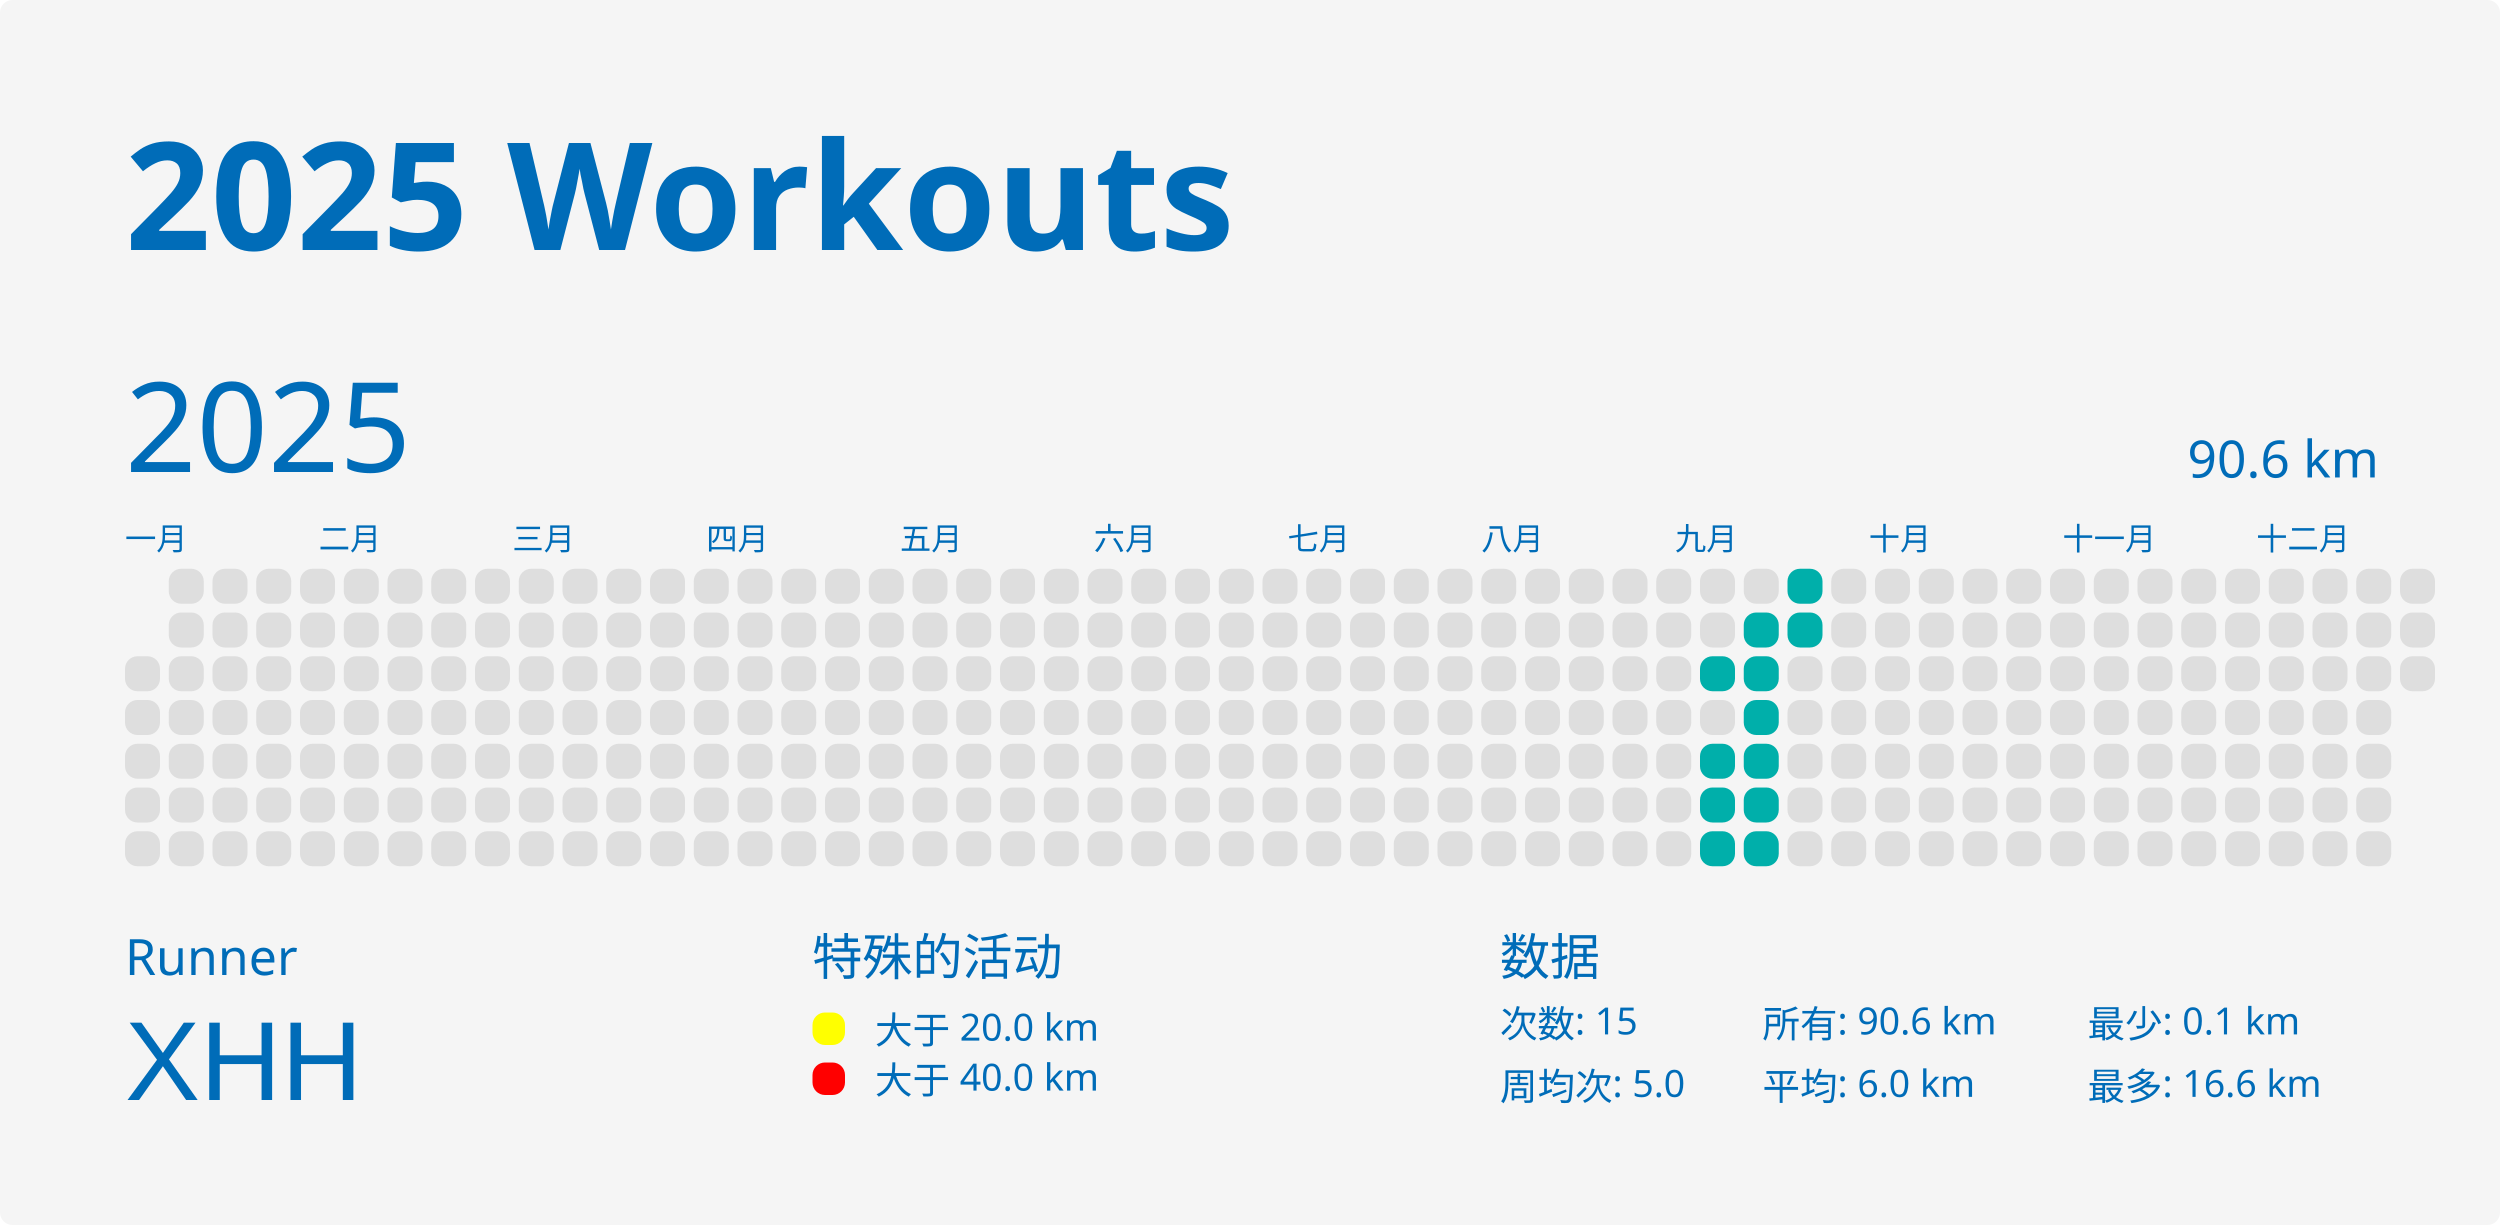
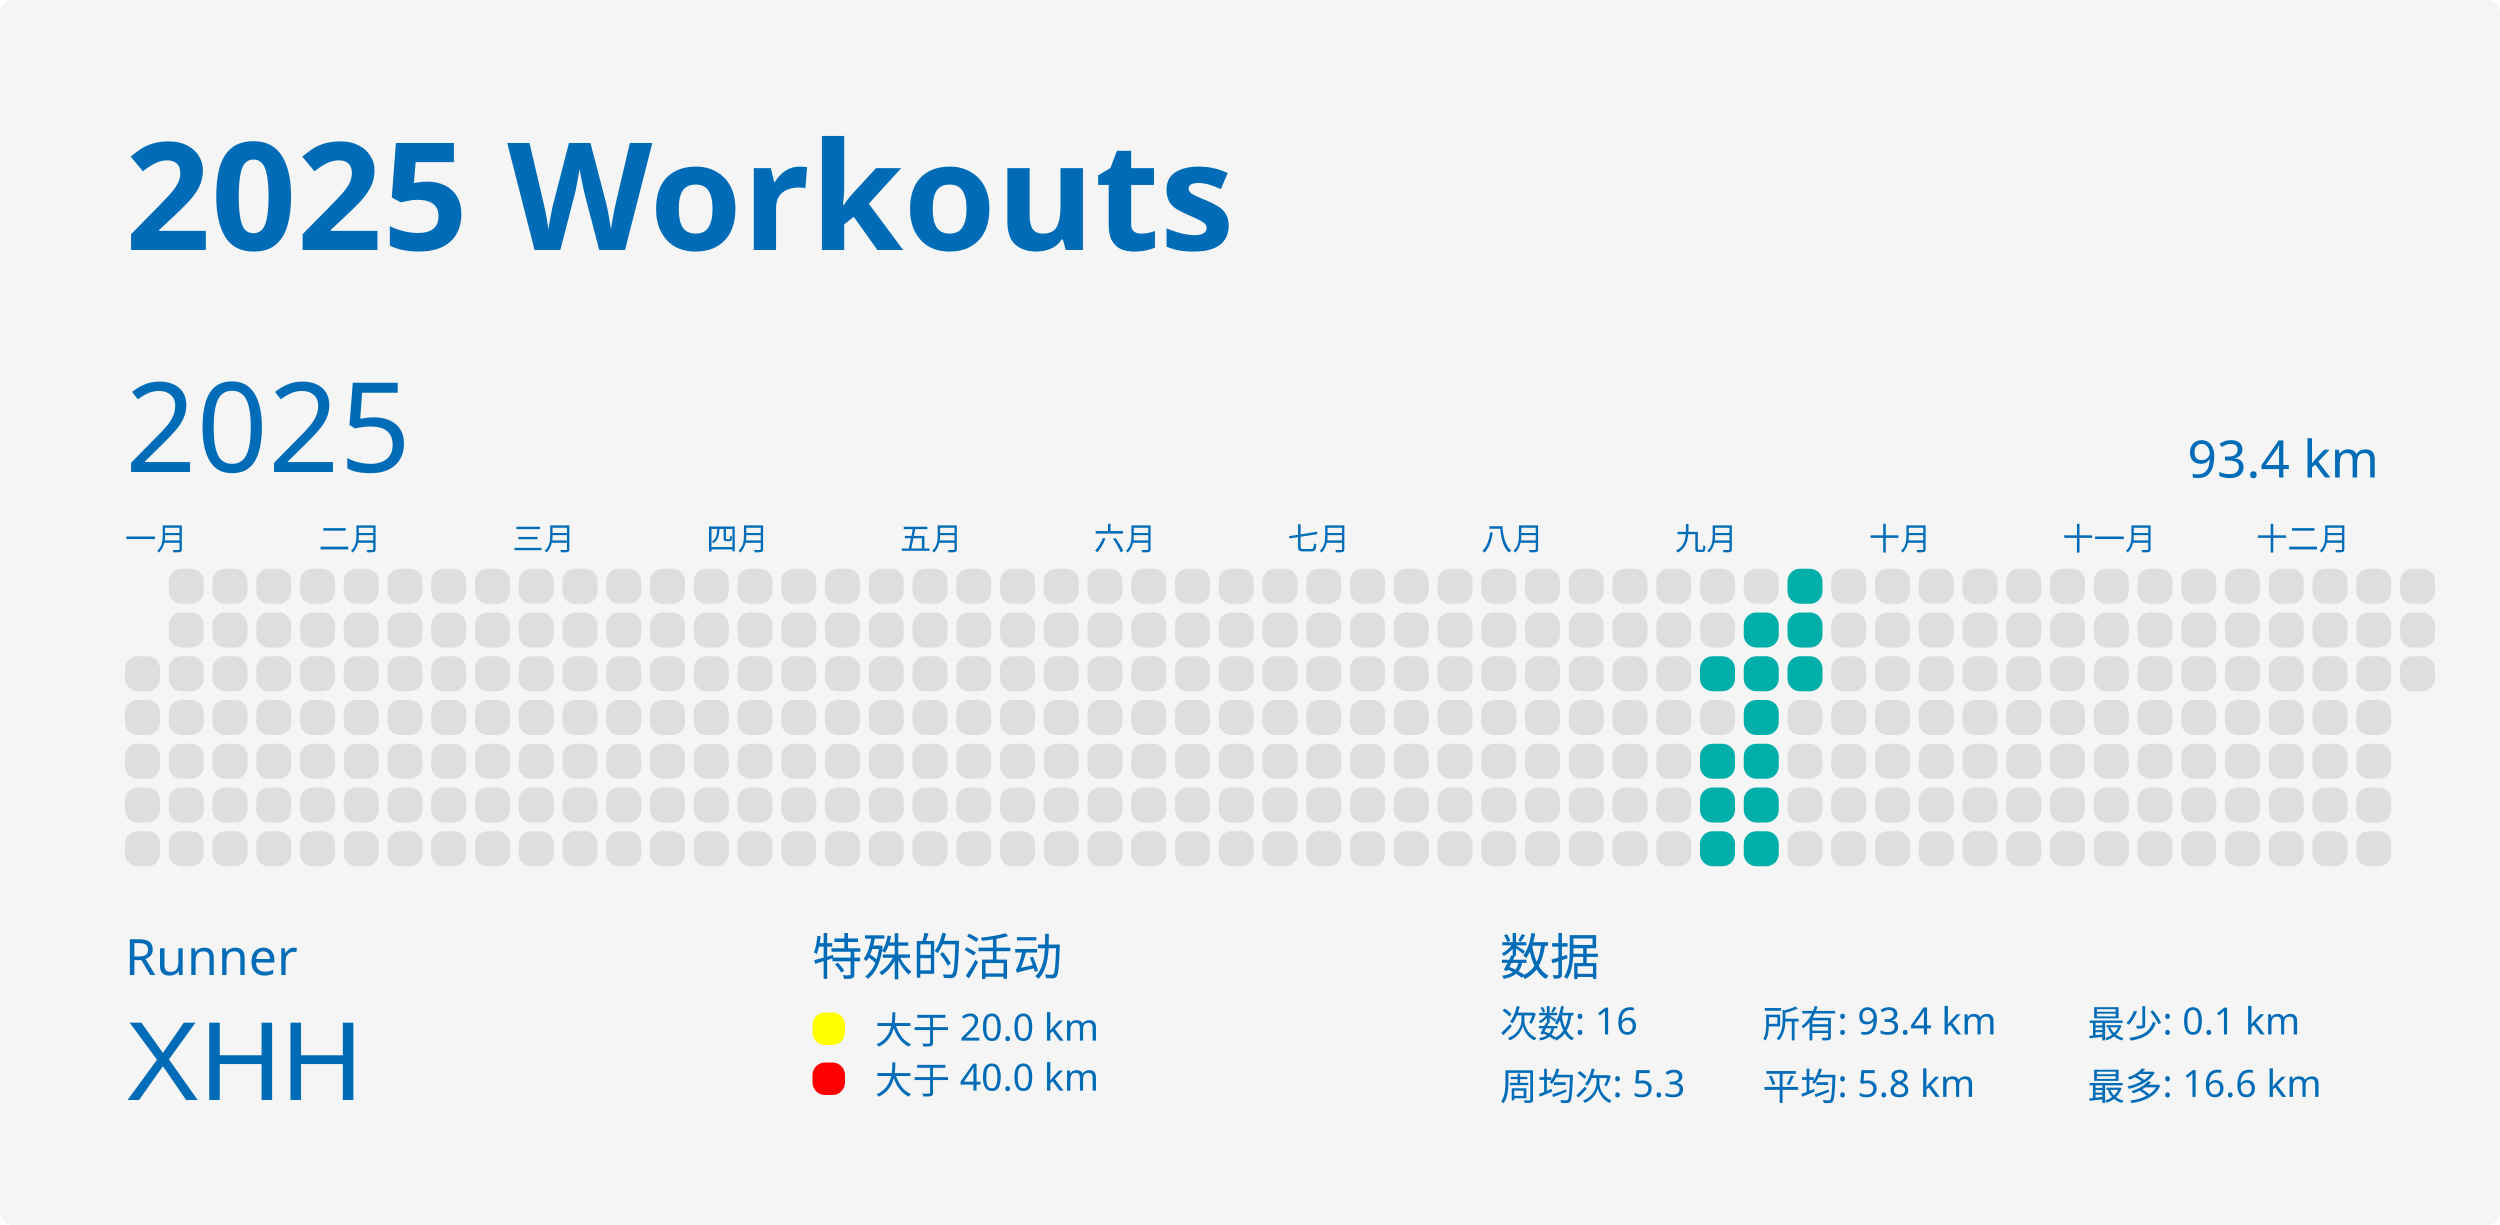
<svg xmlns="http://www.w3.org/2000/svg" baseProfile="full" height="98mm" version="1.1" viewBox="0,0,200,98" width="200mm">
  <defs />
  <rect fill="#f5f5f5" height="98" rx="1" ry="1" width="200" x="0" y="0" />
  <text fill="#006cb8" style="font-size:12px; font-family:MGI-Regular; font-weight:bold;" x="10" y="20">2025 Workouts</text>
  <text fill="#006cb8" style="font-size:4px; font-family:MGI-Regular" x="10" y="78">Runner</text>
  <text fill="#006cb8" style="font-size:9px; font-family:Arial" x="10" y="88">XHH</text>
  <text fill="#006cb8" style="font-size:4px; font-family:MGI-Regular" x="65" y="78">特殊的活动</text>
  <rect fill="yellow" height="2.6" rx="1" ry="1" width="2.6" x="65" y="81" />
  <text fill="#006cb8" style="font-size:3px; font-family:MGI-Regular" x="70" y="83.5">大于 20.0 km</text>
  <rect fill="red" height="2.6" rx="1" ry="1" width="2.6" x="65" y="85" />
  <text fill="#006cb8" style="font-size:3px; font-family:MGI-Regular" x="70" y="87.5">大于 40.0 km</text>
  <text fill="#006cb8" style="font-size:4px; font-family:MGI-Regular" x="120" y="78">数据</text>
-   <text fill="#006cb8" style="font-size:3px; font-family:MGI-Regular" x="120" y="83">次数: 15</text>
-   <text fill="#006cb8" style="font-size:3px; font-family:MGI-Regular" x="120" y="88">周均次: 5.0</text>
-   <text fill="#006cb8" style="font-size:3px; font-family:MGI-Regular" x="141" y="83">所有: 90.6 km</text>
-   <text fill="#006cb8" style="font-size:3px; font-family:MGI-Regular" x="141" y="88">平均: 6.0 km</text>
+   <text fill="#006cb8" style="font-size:3px; font-family:MGI-Regular" x="120" y="83">次数: 16</text>
+   <text fill="#006cb8" style="font-size:3px; font-family:MGI-Regular" x="120" y="88">周均次: 5.3</text>
+   <text fill="#006cb8" style="font-size:3px; font-family:MGI-Regular" x="141" y="83">所有: 93.4 km</text>
+   <text fill="#006cb8" style="font-size:3px; font-family:MGI-Regular" x="141" y="88">平均: 5.8 km</text>
  <text fill="#006cb8" style="font-size:3px; font-family:MGI-Regular" x="167" y="83">最少: 0.1 km</text>
  <text fill="#006cb8" style="font-size:3px; font-family:MGI-Regular" x="167" y="88">最多: 16.6 km</text>
  <text dominant-baseline="hanging" fill="#006cb8" style="font-size:10.0px; font-family:MGI-Regular;" x="10" y="30">2025</text>
-   <text dominant-baseline="hanging" fill="#006cb8" style="font-size:4.125px; font-family:MGI-Regular;" x="175" y="35">90.6 km</text>
+   <text dominant-baseline="hanging" fill="#006cb8" style="font-size:4.125px; font-family:MGI-Regular;" x="175" y="35">93.4 km</text>
  <text fill="#006cb8" style="font-size:2.5px; font-family:MGI-Regular" x="10.0" y="44">一月</text>
  <text fill="#006cb8" style="font-size:2.5px; font-family:MGI-Regular" x="25.5" y="44">二月</text>
  <text fill="#006cb8" style="font-size:2.5px; font-family:MGI-Regular" x="41.0" y="44">三月</text>
  <text fill="#006cb8" style="font-size:2.5px; font-family:MGI-Regular" x="56.5" y="44">四月</text>
  <text fill="#006cb8" style="font-size:2.5px; font-family:MGI-Regular" x="72.0" y="44">五月</text>
  <text fill="#006cb8" style="font-size:2.5px; font-family:MGI-Regular" x="87.5" y="44">六月</text>
  <text fill="#006cb8" style="font-size:2.5px; font-family:MGI-Regular" x="103.0" y="44">七月</text>
  <text fill="#006cb8" style="font-size:2.5px; font-family:MGI-Regular" x="118.5" y="44">八月</text>
  <text fill="#006cb8" style="font-size:2.5px; font-family:MGI-Regular" x="134.0" y="44">九月</text>
  <text fill="#006cb8" style="font-size:2.5px; font-family:MGI-Regular" x="149.5" y="44">十月</text>
  <text fill="#006cb8" style="font-size:2.5px; font-family:MGI-Regular" x="165.0" y="44">十一月</text>
  <text fill="#006cb8" style="font-size:2.5px; font-family:MGI-Regular" x="180.5" y="44">十二月</text>
  <rect fill="#dedede" height="2.8" rx="1" ry="1" width="2.8" x="10.0" y="52.5" />
  <rect fill="#dedede" height="2.8" rx="1" ry="1" width="2.8" x="10.0" y="56.0" />
  <rect fill="#dedede" height="2.8" rx="1" ry="1" width="2.8" x="10.0" y="59.5" />
  <rect fill="#dedede" height="2.8" rx="1" ry="1" width="2.8" x="10.0" y="63.0" />
  <rect fill="#dedede" height="2.8" rx="1" ry="1" width="2.8" x="10.0" y="66.5" />
  <rect fill="#dedede" height="2.8" rx="1" ry="1" width="2.8" x="13.5" y="45.5" />
  <rect fill="#dedede" height="2.8" rx="1" ry="1" width="2.8" x="13.5" y="49.0" />
  <rect fill="#dedede" height="2.8" rx="1" ry="1" width="2.8" x="13.5" y="52.5" />
  <rect fill="#dedede" height="2.8" rx="1" ry="1" width="2.8" x="13.5" y="56.0" />
  <rect fill="#dedede" height="2.8" rx="1" ry="1" width="2.8" x="13.5" y="59.5" />
  <rect fill="#dedede" height="2.8" rx="1" ry="1" width="2.8" x="13.5" y="63.0" />
  <rect fill="#dedede" height="2.8" rx="1" ry="1" width="2.8" x="13.5" y="66.5" />
  <rect fill="#dedede" height="2.8" rx="1" ry="1" width="2.8" x="17.0" y="45.5" />
  <rect fill="#dedede" height="2.8" rx="1" ry="1" width="2.8" x="17.0" y="49.0" />
  <rect fill="#dedede" height="2.8" rx="1" ry="1" width="2.8" x="17.0" y="52.5" />
  <rect fill="#dedede" height="2.8" rx="1" ry="1" width="2.8" x="17.0" y="56.0" />
  <rect fill="#dedede" height="2.8" rx="1" ry="1" width="2.8" x="17.0" y="59.5" />
  <rect fill="#dedede" height="2.8" rx="1" ry="1" width="2.8" x="17.0" y="63.0" />
  <rect fill="#dedede" height="2.8" rx="1" ry="1" width="2.8" x="17.0" y="66.5" />
  <rect fill="#dedede" height="2.8" rx="1" ry="1" width="2.8" x="20.5" y="45.5" />
  <rect fill="#dedede" height="2.8" rx="1" ry="1" width="2.8" x="20.5" y="49.0" />
  <rect fill="#dedede" height="2.8" rx="1" ry="1" width="2.8" x="20.5" y="52.5" />
  <rect fill="#dedede" height="2.8" rx="1" ry="1" width="2.8" x="20.5" y="56.0" />
  <rect fill="#dedede" height="2.8" rx="1" ry="1" width="2.8" x="20.5" y="59.5" />
  <rect fill="#dedede" height="2.8" rx="1" ry="1" width="2.8" x="20.5" y="63.0" />
  <rect fill="#dedede" height="2.8" rx="1" ry="1" width="2.8" x="20.5" y="66.5" />
  <rect fill="#dedede" height="2.8" rx="1" ry="1" width="2.8" x="24.0" y="45.5" />
  <rect fill="#dedede" height="2.8" rx="1" ry="1" width="2.8" x="24.0" y="49.0" />
  <rect fill="#dedede" height="2.8" rx="1" ry="1" width="2.8" x="24.0" y="52.5" />
  <rect fill="#dedede" height="2.8" rx="1" ry="1" width="2.8" x="24.0" y="56.0" />
  <rect fill="#dedede" height="2.8" rx="1" ry="1" width="2.8" x="24.0" y="59.5" />
  <rect fill="#dedede" height="2.8" rx="1" ry="1" width="2.8" x="24.0" y="63.0" />
  <rect fill="#dedede" height="2.8" rx="1" ry="1" width="2.8" x="24.0" y="66.5" />
  <rect fill="#dedede" height="2.8" rx="1" ry="1" width="2.8" x="27.5" y="45.5" />
  <rect fill="#dedede" height="2.8" rx="1" ry="1" width="2.8" x="27.5" y="49.0" />
  <rect fill="#dedede" height="2.8" rx="1" ry="1" width="2.8" x="27.5" y="52.5" />
  <rect fill="#dedede" height="2.8" rx="1" ry="1" width="2.8" x="27.5" y="56.0" />
  <rect fill="#dedede" height="2.8" rx="1" ry="1" width="2.8" x="27.5" y="59.5" />
  <rect fill="#dedede" height="2.8" rx="1" ry="1" width="2.8" x="27.5" y="63.0" />
  <rect fill="#dedede" height="2.8" rx="1" ry="1" width="2.8" x="27.5" y="66.5" />
  <rect fill="#dedede" height="2.8" rx="1" ry="1" width="2.8" x="31.0" y="45.5" />
  <rect fill="#dedede" height="2.8" rx="1" ry="1" width="2.8" x="31.0" y="49.0" />
  <rect fill="#dedede" height="2.8" rx="1" ry="1" width="2.8" x="31.0" y="52.5" />
  <rect fill="#dedede" height="2.8" rx="1" ry="1" width="2.8" x="31.0" y="56.0" />
  <rect fill="#dedede" height="2.8" rx="1" ry="1" width="2.8" x="31.0" y="59.5" />
  <rect fill="#dedede" height="2.8" rx="1" ry="1" width="2.8" x="31.0" y="63.0" />
  <rect fill="#dedede" height="2.8" rx="1" ry="1" width="2.8" x="31.0" y="66.5" />
  <rect fill="#dedede" height="2.8" rx="1" ry="1" width="2.8" x="34.5" y="45.5" />
  <rect fill="#dedede" height="2.8" rx="1" ry="1" width="2.8" x="34.5" y="49.0" />
  <rect fill="#dedede" height="2.8" rx="1" ry="1" width="2.8" x="34.5" y="52.5" />
  <rect fill="#dedede" height="2.8" rx="1" ry="1" width="2.8" x="34.5" y="56.0" />
  <rect fill="#dedede" height="2.8" rx="1" ry="1" width="2.8" x="34.5" y="59.5" />
  <rect fill="#dedede" height="2.8" rx="1" ry="1" width="2.8" x="34.5" y="63.0" />
  <rect fill="#dedede" height="2.8" rx="1" ry="1" width="2.8" x="34.5" y="66.5" />
  <rect fill="#dedede" height="2.8" rx="1" ry="1" width="2.8" x="38.0" y="45.5" />
  <rect fill="#dedede" height="2.8" rx="1" ry="1" width="2.8" x="38.0" y="49.0" />
  <rect fill="#dedede" height="2.8" rx="1" ry="1" width="2.8" x="38.0" y="52.5" />
  <rect fill="#dedede" height="2.8" rx="1" ry="1" width="2.8" x="38.0" y="56.0" />
  <rect fill="#dedede" height="2.8" rx="1" ry="1" width="2.8" x="38.0" y="59.5" />
  <rect fill="#dedede" height="2.8" rx="1" ry="1" width="2.8" x="38.0" y="63.0" />
  <rect fill="#dedede" height="2.8" rx="1" ry="1" width="2.8" x="38.0" y="66.5" />
  <rect fill="#dedede" height="2.8" rx="1" ry="1" width="2.8" x="41.5" y="45.5" />
  <rect fill="#dedede" height="2.8" rx="1" ry="1" width="2.8" x="41.5" y="49.0" />
  <rect fill="#dedede" height="2.8" rx="1" ry="1" width="2.8" x="41.5" y="52.5" />
  <rect fill="#dedede" height="2.8" rx="1" ry="1" width="2.8" x="41.5" y="56.0" />
  <rect fill="#dedede" height="2.8" rx="1" ry="1" width="2.8" x="41.5" y="59.5" />
  <rect fill="#dedede" height="2.8" rx="1" ry="1" width="2.8" x="41.5" y="63.0" />
  <rect fill="#dedede" height="2.8" rx="1" ry="1" width="2.8" x="41.5" y="66.5" />
  <rect fill="#dedede" height="2.8" rx="1" ry="1" width="2.8" x="45.0" y="45.5" />
  <rect fill="#dedede" height="2.8" rx="1" ry="1" width="2.8" x="45.0" y="49.0" />
  <rect fill="#dedede" height="2.8" rx="1" ry="1" width="2.8" x="45.0" y="52.5" />
  <rect fill="#dedede" height="2.8" rx="1" ry="1" width="2.8" x="45.0" y="56.0" />
  <rect fill="#dedede" height="2.8" rx="1" ry="1" width="2.8" x="45.0" y="59.5" />
  <rect fill="#dedede" height="2.8" rx="1" ry="1" width="2.8" x="45.0" y="63.0" />
  <rect fill="#dedede" height="2.8" rx="1" ry="1" width="2.8" x="45.0" y="66.5" />
  <rect fill="#dedede" height="2.8" rx="1" ry="1" width="2.8" x="48.5" y="45.5" />
  <rect fill="#dedede" height="2.8" rx="1" ry="1" width="2.8" x="48.5" y="49.0" />
  <rect fill="#dedede" height="2.8" rx="1" ry="1" width="2.8" x="48.5" y="52.5" />
  <rect fill="#dedede" height="2.8" rx="1" ry="1" width="2.8" x="48.5" y="56.0" />
  <rect fill="#dedede" height="2.8" rx="1" ry="1" width="2.8" x="48.5" y="59.5" />
  <rect fill="#dedede" height="2.8" rx="1" ry="1" width="2.8" x="48.5" y="63.0" />
  <rect fill="#dedede" height="2.8" rx="1" ry="1" width="2.8" x="48.5" y="66.5" />
  <rect fill="#dedede" height="2.8" rx="1" ry="1" width="2.8" x="52.0" y="45.5" />
  <rect fill="#dedede" height="2.8" rx="1" ry="1" width="2.8" x="52.0" y="49.0" />
  <rect fill="#dedede" height="2.8" rx="1" ry="1" width="2.8" x="52.0" y="52.5" />
  <rect fill="#dedede" height="2.8" rx="1" ry="1" width="2.8" x="52.0" y="56.0" />
  <rect fill="#dedede" height="2.8" rx="1" ry="1" width="2.8" x="52.0" y="59.5" />
  <rect fill="#dedede" height="2.8" rx="1" ry="1" width="2.8" x="52.0" y="63.0" />
  <rect fill="#dedede" height="2.8" rx="1" ry="1" width="2.8" x="52.0" y="66.5" />
  <rect fill="#dedede" height="2.8" rx="1" ry="1" width="2.8" x="55.5" y="45.5" />
  <rect fill="#dedede" height="2.8" rx="1" ry="1" width="2.8" x="55.5" y="49.0" />
  <rect fill="#dedede" height="2.8" rx="1" ry="1" width="2.8" x="55.5" y="52.5" />
  <rect fill="#dedede" height="2.8" rx="1" ry="1" width="2.8" x="55.5" y="56.0" />
  <rect fill="#dedede" height="2.8" rx="1" ry="1" width="2.8" x="55.5" y="59.5" />
  <rect fill="#dedede" height="2.8" rx="1" ry="1" width="2.8" x="55.5" y="63.0" />
  <rect fill="#dedede" height="2.8" rx="1" ry="1" width="2.8" x="55.5" y="66.5" />
  <rect fill="#dedede" height="2.8" rx="1" ry="1" width="2.8" x="59.0" y="45.5" />
  <rect fill="#dedede" height="2.8" rx="1" ry="1" width="2.8" x="59.0" y="49.0" />
  <rect fill="#dedede" height="2.8" rx="1" ry="1" width="2.8" x="59.0" y="52.5" />
  <rect fill="#dedede" height="2.8" rx="1" ry="1" width="2.8" x="59.0" y="56.0" />
  <rect fill="#dedede" height="2.8" rx="1" ry="1" width="2.8" x="59.0" y="59.5" />
  <rect fill="#dedede" height="2.8" rx="1" ry="1" width="2.8" x="59.0" y="63.0" />
  <rect fill="#dedede" height="2.8" rx="1" ry="1" width="2.8" x="59.0" y="66.5" />
  <rect fill="#dedede" height="2.8" rx="1" ry="1" width="2.8" x="62.5" y="45.5" />
  <rect fill="#dedede" height="2.8" rx="1" ry="1" width="2.8" x="62.5" y="49.0" />
  <rect fill="#dedede" height="2.8" rx="1" ry="1" width="2.8" x="62.5" y="52.5" />
  <rect fill="#dedede" height="2.8" rx="1" ry="1" width="2.8" x="62.5" y="56.0" />
  <rect fill="#dedede" height="2.8" rx="1" ry="1" width="2.8" x="62.5" y="59.5" />
  <rect fill="#dedede" height="2.8" rx="1" ry="1" width="2.8" x="62.5" y="63.0" />
  <rect fill="#dedede" height="2.8" rx="1" ry="1" width="2.8" x="62.5" y="66.5" />
  <rect fill="#dedede" height="2.8" rx="1" ry="1" width="2.8" x="66.0" y="45.5" />
  <rect fill="#dedede" height="2.8" rx="1" ry="1" width="2.8" x="66.0" y="49.0" />
  <rect fill="#dedede" height="2.8" rx="1" ry="1" width="2.8" x="66.0" y="52.5" />
  <rect fill="#dedede" height="2.8" rx="1" ry="1" width="2.8" x="66.0" y="56.0" />
  <rect fill="#dedede" height="2.8" rx="1" ry="1" width="2.8" x="66.0" y="59.5" />
  <rect fill="#dedede" height="2.8" rx="1" ry="1" width="2.8" x="66.0" y="63.0" />
  <rect fill="#dedede" height="2.8" rx="1" ry="1" width="2.8" x="66.0" y="66.5" />
  <rect fill="#dedede" height="2.8" rx="1" ry="1" width="2.8" x="69.5" y="45.5" />
  <rect fill="#dedede" height="2.8" rx="1" ry="1" width="2.8" x="69.5" y="49.0" />
  <rect fill="#dedede" height="2.8" rx="1" ry="1" width="2.8" x="69.5" y="52.5" />
  <rect fill="#dedede" height="2.8" rx="1" ry="1" width="2.8" x="69.5" y="56.0" />
  <rect fill="#dedede" height="2.8" rx="1" ry="1" width="2.8" x="69.5" y="59.5" />
  <rect fill="#dedede" height="2.8" rx="1" ry="1" width="2.8" x="69.5" y="63.0" />
  <rect fill="#dedede" height="2.8" rx="1" ry="1" width="2.8" x="69.5" y="66.5" />
  <rect fill="#dedede" height="2.8" rx="1" ry="1" width="2.8" x="73.0" y="45.5" />
  <rect fill="#dedede" height="2.8" rx="1" ry="1" width="2.8" x="73.0" y="49.0" />
  <rect fill="#dedede" height="2.8" rx="1" ry="1" width="2.8" x="73.0" y="52.5" />
  <rect fill="#dedede" height="2.8" rx="1" ry="1" width="2.8" x="73.0" y="56.0" />
  <rect fill="#dedede" height="2.8" rx="1" ry="1" width="2.8" x="73.0" y="59.5" />
  <rect fill="#dedede" height="2.8" rx="1" ry="1" width="2.8" x="73.0" y="63.0" />
  <rect fill="#dedede" height="2.8" rx="1" ry="1" width="2.8" x="73.0" y="66.5" />
  <rect fill="#dedede" height="2.8" rx="1" ry="1" width="2.8" x="76.5" y="45.5" />
  <rect fill="#dedede" height="2.8" rx="1" ry="1" width="2.8" x="76.5" y="49.0" />
  <rect fill="#dedede" height="2.8" rx="1" ry="1" width="2.8" x="76.5" y="52.5" />
  <rect fill="#dedede" height="2.8" rx="1" ry="1" width="2.8" x="76.5" y="56.0" />
  <rect fill="#dedede" height="2.8" rx="1" ry="1" width="2.8" x="76.5" y="59.5" />
  <rect fill="#dedede" height="2.8" rx="1" ry="1" width="2.8" x="76.5" y="63.0" />
  <rect fill="#dedede" height="2.8" rx="1" ry="1" width="2.8" x="76.5" y="66.5" />
  <rect fill="#dedede" height="2.8" rx="1" ry="1" width="2.8" x="80.0" y="45.5" />
  <rect fill="#dedede" height="2.8" rx="1" ry="1" width="2.8" x="80.0" y="49.0" />
  <rect fill="#dedede" height="2.8" rx="1" ry="1" width="2.8" x="80.0" y="52.5" />
  <rect fill="#dedede" height="2.8" rx="1" ry="1" width="2.8" x="80.0" y="56.0" />
  <rect fill="#dedede" height="2.8" rx="1" ry="1" width="2.8" x="80.0" y="59.5" />
  <rect fill="#dedede" height="2.8" rx="1" ry="1" width="2.8" x="80.0" y="63.0" />
  <rect fill="#dedede" height="2.8" rx="1" ry="1" width="2.8" x="80.0" y="66.5" />
  <rect fill="#dedede" height="2.8" rx="1" ry="1" width="2.8" x="83.5" y="45.5" />
  <rect fill="#dedede" height="2.8" rx="1" ry="1" width="2.8" x="83.5" y="49.0" />
  <rect fill="#dedede" height="2.8" rx="1" ry="1" width="2.8" x="83.5" y="52.5" />
  <rect fill="#dedede" height="2.8" rx="1" ry="1" width="2.8" x="83.5" y="56.0" />
  <rect fill="#dedede" height="2.8" rx="1" ry="1" width="2.8" x="83.5" y="59.5" />
  <rect fill="#dedede" height="2.8" rx="1" ry="1" width="2.8" x="83.5" y="63.0" />
  <rect fill="#dedede" height="2.8" rx="1" ry="1" width="2.8" x="83.5" y="66.5" />
  <rect fill="#dedede" height="2.8" rx="1" ry="1" width="2.8" x="87.0" y="45.5" />
  <rect fill="#dedede" height="2.8" rx="1" ry="1" width="2.8" x="87.0" y="49.0" />
  <rect fill="#dedede" height="2.8" rx="1" ry="1" width="2.8" x="87.0" y="52.5" />
  <rect fill="#dedede" height="2.8" rx="1" ry="1" width="2.8" x="87.0" y="56.0" />
  <rect fill="#dedede" height="2.8" rx="1" ry="1" width="2.8" x="87.0" y="59.5" />
  <rect fill="#dedede" height="2.8" rx="1" ry="1" width="2.8" x="87.0" y="63.0" />
  <rect fill="#dedede" height="2.8" rx="1" ry="1" width="2.8" x="87.0" y="66.5" />
  <rect fill="#dedede" height="2.8" rx="1" ry="1" width="2.8" x="90.5" y="45.5" />
  <rect fill="#dedede" height="2.8" rx="1" ry="1" width="2.8" x="90.5" y="49.0" />
  <rect fill="#dedede" height="2.8" rx="1" ry="1" width="2.8" x="90.5" y="52.5" />
  <rect fill="#dedede" height="2.8" rx="1" ry="1" width="2.8" x="90.5" y="56.0" />
  <rect fill="#dedede" height="2.8" rx="1" ry="1" width="2.8" x="90.5" y="59.5" />
  <rect fill="#dedede" height="2.8" rx="1" ry="1" width="2.8" x="90.5" y="63.0" />
  <rect fill="#dedede" height="2.8" rx="1" ry="1" width="2.8" x="90.5" y="66.5" />
  <rect fill="#dedede" height="2.8" rx="1" ry="1" width="2.8" x="94.0" y="45.5" />
  <rect fill="#dedede" height="2.8" rx="1" ry="1" width="2.8" x="94.0" y="49.0" />
  <rect fill="#dedede" height="2.8" rx="1" ry="1" width="2.8" x="94.0" y="52.5" />
  <rect fill="#dedede" height="2.8" rx="1" ry="1" width="2.8" x="94.0" y="56.0" />
  <rect fill="#dedede" height="2.8" rx="1" ry="1" width="2.8" x="94.0" y="59.5" />
  <rect fill="#dedede" height="2.8" rx="1" ry="1" width="2.8" x="94.0" y="63.0" />
  <rect fill="#dedede" height="2.8" rx="1" ry="1" width="2.8" x="94.0" y="66.5" />
  <rect fill="#dedede" height="2.8" rx="1" ry="1" width="2.8" x="97.5" y="45.5" />
  <rect fill="#dedede" height="2.8" rx="1" ry="1" width="2.8" x="97.5" y="49.0" />
  <rect fill="#dedede" height="2.8" rx="1" ry="1" width="2.8" x="97.5" y="52.5" />
  <rect fill="#dedede" height="2.8" rx="1" ry="1" width="2.8" x="97.5" y="56.0" />
  <rect fill="#dedede" height="2.8" rx="1" ry="1" width="2.8" x="97.5" y="59.5" />
  <rect fill="#dedede" height="2.8" rx="1" ry="1" width="2.8" x="97.5" y="63.0" />
  <rect fill="#dedede" height="2.8" rx="1" ry="1" width="2.8" x="97.5" y="66.5" />
  <rect fill="#dedede" height="2.8" rx="1" ry="1" width="2.8" x="101.0" y="45.5" />
  <rect fill="#dedede" height="2.8" rx="1" ry="1" width="2.8" x="101.0" y="49.0" />
  <rect fill="#dedede" height="2.8" rx="1" ry="1" width="2.8" x="101.0" y="52.5" />
  <rect fill="#dedede" height="2.8" rx="1" ry="1" width="2.8" x="101.0" y="56.0" />
  <rect fill="#dedede" height="2.8" rx="1" ry="1" width="2.8" x="101.0" y="59.5" />
  <rect fill="#dedede" height="2.8" rx="1" ry="1" width="2.8" x="101.0" y="63.0" />
  <rect fill="#dedede" height="2.8" rx="1" ry="1" width="2.8" x="101.0" y="66.5" />
  <rect fill="#dedede" height="2.8" rx="1" ry="1" width="2.8" x="104.5" y="45.5" />
  <rect fill="#dedede" height="2.8" rx="1" ry="1" width="2.8" x="104.5" y="49.0" />
  <rect fill="#dedede" height="2.8" rx="1" ry="1" width="2.8" x="104.5" y="52.5" />
  <rect fill="#dedede" height="2.8" rx="1" ry="1" width="2.8" x="104.5" y="56.0" />
  <rect fill="#dedede" height="2.8" rx="1" ry="1" width="2.8" x="104.5" y="59.5" />
  <rect fill="#dedede" height="2.8" rx="1" ry="1" width="2.8" x="104.5" y="63.0" />
  <rect fill="#dedede" height="2.8" rx="1" ry="1" width="2.8" x="104.5" y="66.5" />
  <rect fill="#dedede" height="2.8" rx="1" ry="1" width="2.8" x="108.0" y="45.5" />
  <rect fill="#dedede" height="2.8" rx="1" ry="1" width="2.8" x="108.0" y="49.0" />
  <rect fill="#dedede" height="2.8" rx="1" ry="1" width="2.8" x="108.0" y="52.5" />
  <rect fill="#dedede" height="2.8" rx="1" ry="1" width="2.8" x="108.0" y="56.0" />
  <rect fill="#dedede" height="2.8" rx="1" ry="1" width="2.8" x="108.0" y="59.5" />
  <rect fill="#dedede" height="2.8" rx="1" ry="1" width="2.8" x="108.0" y="63.0" />
  <rect fill="#dedede" height="2.8" rx="1" ry="1" width="2.8" x="108.0" y="66.5" />
  <rect fill="#dedede" height="2.8" rx="1" ry="1" width="2.8" x="111.5" y="45.5" />
  <rect fill="#dedede" height="2.8" rx="1" ry="1" width="2.8" x="111.5" y="49.0" />
  <rect fill="#dedede" height="2.8" rx="1" ry="1" width="2.8" x="111.5" y="52.5" />
  <rect fill="#dedede" height="2.8" rx="1" ry="1" width="2.8" x="111.5" y="56.0" />
  <rect fill="#dedede" height="2.8" rx="1" ry="1" width="2.8" x="111.5" y="59.5" />
  <rect fill="#dedede" height="2.8" rx="1" ry="1" width="2.8" x="111.5" y="63.0" />
  <rect fill="#dedede" height="2.8" rx="1" ry="1" width="2.8" x="111.5" y="66.5" />
  <rect fill="#dedede" height="2.8" rx="1" ry="1" width="2.8" x="115.0" y="45.5" />
  <rect fill="#dedede" height="2.8" rx="1" ry="1" width="2.8" x="115.0" y="49.0" />
  <rect fill="#dedede" height="2.8" rx="1" ry="1" width="2.8" x="115.0" y="52.5" />
  <rect fill="#dedede" height="2.8" rx="1" ry="1" width="2.8" x="115.0" y="56.0" />
  <rect fill="#dedede" height="2.8" rx="1" ry="1" width="2.8" x="115.0" y="59.5" />
  <rect fill="#dedede" height="2.8" rx="1" ry="1" width="2.8" x="115.0" y="63.0" />
  <rect fill="#dedede" height="2.8" rx="1" ry="1" width="2.8" x="115.0" y="66.5" />
  <rect fill="#dedede" height="2.8" rx="1" ry="1" width="2.8" x="118.5" y="45.5" />
  <rect fill="#dedede" height="2.8" rx="1" ry="1" width="2.8" x="118.5" y="49.0" />
  <rect fill="#dedede" height="2.8" rx="1" ry="1" width="2.8" x="118.5" y="52.5" />
  <rect fill="#dedede" height="2.8" rx="1" ry="1" width="2.8" x="118.5" y="56.0" />
  <rect fill="#dedede" height="2.8" rx="1" ry="1" width="2.8" x="118.5" y="59.5" />
  <rect fill="#dedede" height="2.8" rx="1" ry="1" width="2.8" x="118.5" y="63.0" />
  <rect fill="#dedede" height="2.8" rx="1" ry="1" width="2.8" x="118.5" y="66.5" />
  <rect fill="#dedede" height="2.8" rx="1" ry="1" width="2.8" x="122.0" y="45.5" />
  <rect fill="#dedede" height="2.8" rx="1" ry="1" width="2.8" x="122.0" y="49.0" />
  <rect fill="#dedede" height="2.8" rx="1" ry="1" width="2.8" x="122.0" y="52.5" />
  <rect fill="#dedede" height="2.8" rx="1" ry="1" width="2.8" x="122.0" y="56.0" />
  <rect fill="#dedede" height="2.8" rx="1" ry="1" width="2.8" x="122.0" y="59.5" />
  <rect fill="#dedede" height="2.8" rx="1" ry="1" width="2.8" x="122.0" y="63.0" />
  <rect fill="#dedede" height="2.8" rx="1" ry="1" width="2.8" x="122.0" y="66.5" />
  <rect fill="#dedede" height="2.8" rx="1" ry="1" width="2.8" x="125.5" y="45.5" />
  <rect fill="#dedede" height="2.8" rx="1" ry="1" width="2.8" x="125.5" y="49.0" />
  <rect fill="#dedede" height="2.8" rx="1" ry="1" width="2.8" x="125.5" y="52.5" />
  <rect fill="#dedede" height="2.8" rx="1" ry="1" width="2.8" x="125.5" y="56.0" />
  <rect fill="#dedede" height="2.8" rx="1" ry="1" width="2.8" x="125.5" y="59.5" />
  <rect fill="#dedede" height="2.8" rx="1" ry="1" width="2.8" x="125.5" y="63.0" />
  <rect fill="#dedede" height="2.8" rx="1" ry="1" width="2.8" x="125.5" y="66.5" />
  <rect fill="#dedede" height="2.8" rx="1" ry="1" width="2.8" x="129.0" y="45.5" />
  <rect fill="#dedede" height="2.8" rx="1" ry="1" width="2.8" x="129.0" y="49.0" />
  <rect fill="#dedede" height="2.8" rx="1" ry="1" width="2.8" x="129.0" y="52.5" />
  <rect fill="#dedede" height="2.8" rx="1" ry="1" width="2.8" x="129.0" y="56.0" />
  <rect fill="#dedede" height="2.8" rx="1" ry="1" width="2.8" x="129.0" y="59.5" />
  <rect fill="#dedede" height="2.8" rx="1" ry="1" width="2.8" x="129.0" y="63.0" />
  <rect fill="#dedede" height="2.8" rx="1" ry="1" width="2.8" x="129.0" y="66.5" />
  <rect fill="#dedede" height="2.8" rx="1" ry="1" width="2.8" x="132.5" y="45.5" />
  <rect fill="#dedede" height="2.8" rx="1" ry="1" width="2.8" x="132.5" y="49.0" />
  <rect fill="#dedede" height="2.8" rx="1" ry="1" width="2.8" x="132.5" y="52.5" />
  <rect fill="#dedede" height="2.8" rx="1" ry="1" width="2.8" x="132.5" y="56.0" />
  <rect fill="#dedede" height="2.8" rx="1" ry="1" width="2.8" x="132.5" y="59.5" />
  <rect fill="#dedede" height="2.8" rx="1" ry="1" width="2.8" x="132.5" y="63.0" />
  <rect fill="#dedede" height="2.8" rx="1" ry="1" width="2.8" x="132.5" y="66.5" />
  <rect fill="#dedede" height="2.8" rx="1" ry="1" width="2.8" x="136.0" y="45.5" />
  <rect fill="#dedede" height="2.8" rx="1" ry="1" width="2.8" x="136.0" y="49.0" />
  <rect fill="#00AFAA" height="2.8" rx="1" ry="1" width="2.8" x="136.0" y="52.5" />
  <rect fill="#dedede" height="2.8" rx="1" ry="1" width="2.8" x="136.0" y="56.0" />
  <rect fill="#00AFAA" height="2.8" rx="1" ry="1" width="2.8" x="136.0" y="59.5" />
  <rect fill="#00AFAA" height="2.8" rx="1" ry="1" width="2.8" x="136.0" y="63.0" />
  <rect fill="#00AFAA" height="2.8" rx="1" ry="1" width="2.8" x="136.0" y="66.5" />
  <rect fill="#dedede" height="2.8" rx="1" ry="1" width="2.8" x="139.5" y="45.5" />
  <rect fill="#00AFAA" height="2.8" rx="1" ry="1" width="2.8" x="139.5" y="49.0" />
  <rect fill="#00AFAA" height="2.8" rx="1" ry="1" width="2.8" x="139.5" y="52.5" />
  <rect fill="#00AFAA" height="2.8" rx="1" ry="1" width="2.8" x="139.5" y="56.0" />
  <rect fill="#00AFAA" height="2.8" rx="1" ry="1" width="2.8" x="139.5" y="59.5" />
  <rect fill="#00AFAA" height="2.8" rx="1" ry="1" width="2.8" x="139.5" y="63.0" />
  <rect fill="#00AFAA" height="2.8" rx="1" ry="1" width="2.8" x="139.5" y="66.5" />
  <rect fill="#00AFAA" height="2.8" rx="1" ry="1" width="2.8" x="143.0" y="45.5" />
  <rect fill="#00AFAA" height="2.8" rx="1" ry="1" width="2.8" x="143.0" y="49.0" />
-   <rect fill="#dedede" height="2.8" rx="1" ry="1" width="2.8" x="143.0" y="52.5" />
+   <rect fill="#00AFAA" height="2.8" rx="1" ry="1" width="2.8" x="143.0" y="52.5" />
  <rect fill="#dedede" height="2.8" rx="1" ry="1" width="2.8" x="143.0" y="56.0" />
  <rect fill="#dedede" height="2.8" rx="1" ry="1" width="2.8" x="143.0" y="59.5" />
  <rect fill="#dedede" height="2.8" rx="1" ry="1" width="2.8" x="143.0" y="63.0" />
  <rect fill="#dedede" height="2.8" rx="1" ry="1" width="2.8" x="143.0" y="66.5" />
  <rect fill="#dedede" height="2.8" rx="1" ry="1" width="2.8" x="146.5" y="45.5" />
  <rect fill="#dedede" height="2.8" rx="1" ry="1" width="2.8" x="146.5" y="49.0" />
  <rect fill="#dedede" height="2.8" rx="1" ry="1" width="2.8" x="146.5" y="52.5" />
  <rect fill="#dedede" height="2.8" rx="1" ry="1" width="2.8" x="146.5" y="56.0" />
  <rect fill="#dedede" height="2.8" rx="1" ry="1" width="2.8" x="146.5" y="59.5" />
  <rect fill="#dedede" height="2.8" rx="1" ry="1" width="2.8" x="146.5" y="63.0" />
  <rect fill="#dedede" height="2.8" rx="1" ry="1" width="2.8" x="146.5" y="66.5" />
  <rect fill="#dedede" height="2.8" rx="1" ry="1" width="2.8" x="150.0" y="45.5" />
  <rect fill="#dedede" height="2.8" rx="1" ry="1" width="2.8" x="150.0" y="49.0" />
  <rect fill="#dedede" height="2.8" rx="1" ry="1" width="2.8" x="150.0" y="52.5" />
  <rect fill="#dedede" height="2.8" rx="1" ry="1" width="2.8" x="150.0" y="56.0" />
  <rect fill="#dedede" height="2.8" rx="1" ry="1" width="2.8" x="150.0" y="59.5" />
  <rect fill="#dedede" height="2.8" rx="1" ry="1" width="2.8" x="150.0" y="63.0" />
  <rect fill="#dedede" height="2.8" rx="1" ry="1" width="2.8" x="150.0" y="66.5" />
  <rect fill="#dedede" height="2.8" rx="1" ry="1" width="2.8" x="153.5" y="45.5" />
  <rect fill="#dedede" height="2.8" rx="1" ry="1" width="2.8" x="153.5" y="49.0" />
  <rect fill="#dedede" height="2.8" rx="1" ry="1" width="2.8" x="153.5" y="52.5" />
  <rect fill="#dedede" height="2.8" rx="1" ry="1" width="2.8" x="153.5" y="56.0" />
  <rect fill="#dedede" height="2.8" rx="1" ry="1" width="2.8" x="153.5" y="59.5" />
  <rect fill="#dedede" height="2.8" rx="1" ry="1" width="2.8" x="153.5" y="63.0" />
  <rect fill="#dedede" height="2.8" rx="1" ry="1" width="2.8" x="153.5" y="66.5" />
  <rect fill="#dedede" height="2.8" rx="1" ry="1" width="2.8" x="157.0" y="45.5" />
  <rect fill="#dedede" height="2.8" rx="1" ry="1" width="2.8" x="157.0" y="49.0" />
  <rect fill="#dedede" height="2.8" rx="1" ry="1" width="2.8" x="157.0" y="52.5" />
  <rect fill="#dedede" height="2.8" rx="1" ry="1" width="2.8" x="157.0" y="56.0" />
  <rect fill="#dedede" height="2.8" rx="1" ry="1" width="2.8" x="157.0" y="59.5" />
  <rect fill="#dedede" height="2.8" rx="1" ry="1" width="2.8" x="157.0" y="63.0" />
  <rect fill="#dedede" height="2.8" rx="1" ry="1" width="2.8" x="157.0" y="66.5" />
  <rect fill="#dedede" height="2.8" rx="1" ry="1" width="2.8" x="160.5" y="45.5" />
  <rect fill="#dedede" height="2.8" rx="1" ry="1" width="2.8" x="160.5" y="49.0" />
  <rect fill="#dedede" height="2.8" rx="1" ry="1" width="2.8" x="160.5" y="52.5" />
  <rect fill="#dedede" height="2.8" rx="1" ry="1" width="2.8" x="160.5" y="56.0" />
  <rect fill="#dedede" height="2.8" rx="1" ry="1" width="2.8" x="160.5" y="59.5" />
  <rect fill="#dedede" height="2.8" rx="1" ry="1" width="2.8" x="160.5" y="63.0" />
  <rect fill="#dedede" height="2.8" rx="1" ry="1" width="2.8" x="160.5" y="66.5" />
  <rect fill="#dedede" height="2.8" rx="1" ry="1" width="2.8" x="164.0" y="45.5" />
  <rect fill="#dedede" height="2.8" rx="1" ry="1" width="2.8" x="164.0" y="49.0" />
  <rect fill="#dedede" height="2.8" rx="1" ry="1" width="2.8" x="164.0" y="52.5" />
  <rect fill="#dedede" height="2.8" rx="1" ry="1" width="2.8" x="164.0" y="56.0" />
  <rect fill="#dedede" height="2.8" rx="1" ry="1" width="2.8" x="164.0" y="59.5" />
  <rect fill="#dedede" height="2.8" rx="1" ry="1" width="2.8" x="164.0" y="63.0" />
  <rect fill="#dedede" height="2.8" rx="1" ry="1" width="2.8" x="164.0" y="66.5" />
  <rect fill="#dedede" height="2.8" rx="1" ry="1" width="2.8" x="167.5" y="45.5" />
  <rect fill="#dedede" height="2.8" rx="1" ry="1" width="2.8" x="167.5" y="49.0" />
  <rect fill="#dedede" height="2.8" rx="1" ry="1" width="2.8" x="167.5" y="52.5" />
  <rect fill="#dedede" height="2.8" rx="1" ry="1" width="2.8" x="167.5" y="56.0" />
  <rect fill="#dedede" height="2.8" rx="1" ry="1" width="2.8" x="167.5" y="59.5" />
  <rect fill="#dedede" height="2.8" rx="1" ry="1" width="2.8" x="167.5" y="63.0" />
  <rect fill="#dedede" height="2.8" rx="1" ry="1" width="2.8" x="167.5" y="66.5" />
  <rect fill="#dedede" height="2.8" rx="1" ry="1" width="2.8" x="171.0" y="45.5" />
  <rect fill="#dedede" height="2.8" rx="1" ry="1" width="2.8" x="171.0" y="49.0" />
  <rect fill="#dedede" height="2.8" rx="1" ry="1" width="2.8" x="171.0" y="52.5" />
  <rect fill="#dedede" height="2.8" rx="1" ry="1" width="2.8" x="171.0" y="56.0" />
  <rect fill="#dedede" height="2.8" rx="1" ry="1" width="2.8" x="171.0" y="59.5" />
  <rect fill="#dedede" height="2.8" rx="1" ry="1" width="2.8" x="171.0" y="63.0" />
  <rect fill="#dedede" height="2.8" rx="1" ry="1" width="2.8" x="171.0" y="66.5" />
  <rect fill="#dedede" height="2.8" rx="1" ry="1" width="2.8" x="174.5" y="45.5" />
  <rect fill="#dedede" height="2.8" rx="1" ry="1" width="2.8" x="174.5" y="49.0" />
  <rect fill="#dedede" height="2.8" rx="1" ry="1" width="2.8" x="174.5" y="52.5" />
  <rect fill="#dedede" height="2.8" rx="1" ry="1" width="2.8" x="174.5" y="56.0" />
  <rect fill="#dedede" height="2.8" rx="1" ry="1" width="2.8" x="174.5" y="59.5" />
  <rect fill="#dedede" height="2.8" rx="1" ry="1" width="2.8" x="174.5" y="63.0" />
  <rect fill="#dedede" height="2.8" rx="1" ry="1" width="2.8" x="174.5" y="66.5" />
  <rect fill="#dedede" height="2.8" rx="1" ry="1" width="2.8" x="178.0" y="45.5" />
  <rect fill="#dedede" height="2.8" rx="1" ry="1" width="2.8" x="178.0" y="49.0" />
  <rect fill="#dedede" height="2.8" rx="1" ry="1" width="2.8" x="178.0" y="52.5" />
  <rect fill="#dedede" height="2.8" rx="1" ry="1" width="2.8" x="178.0" y="56.0" />
  <rect fill="#dedede" height="2.8" rx="1" ry="1" width="2.8" x="178.0" y="59.5" />
  <rect fill="#dedede" height="2.8" rx="1" ry="1" width="2.8" x="178.0" y="63.0" />
  <rect fill="#dedede" height="2.8" rx="1" ry="1" width="2.8" x="178.0" y="66.5" />
  <rect fill="#dedede" height="2.8" rx="1" ry="1" width="2.8" x="181.5" y="45.5" />
  <rect fill="#dedede" height="2.8" rx="1" ry="1" width="2.8" x="181.5" y="49.0" />
  <rect fill="#dedede" height="2.8" rx="1" ry="1" width="2.8" x="181.5" y="52.5" />
  <rect fill="#dedede" height="2.8" rx="1" ry="1" width="2.8" x="181.5" y="56.0" />
  <rect fill="#dedede" height="2.8" rx="1" ry="1" width="2.8" x="181.5" y="59.5" />
  <rect fill="#dedede" height="2.8" rx="1" ry="1" width="2.8" x="181.5" y="63.0" />
  <rect fill="#dedede" height="2.8" rx="1" ry="1" width="2.8" x="181.5" y="66.5" />
  <rect fill="#dedede" height="2.8" rx="1" ry="1" width="2.8" x="185.0" y="45.5" />
  <rect fill="#dedede" height="2.8" rx="1" ry="1" width="2.8" x="185.0" y="49.0" />
  <rect fill="#dedede" height="2.8" rx="1" ry="1" width="2.8" x="185.0" y="52.5" />
  <rect fill="#dedede" height="2.8" rx="1" ry="1" width="2.8" x="185.0" y="56.0" />
  <rect fill="#dedede" height="2.8" rx="1" ry="1" width="2.8" x="185.0" y="59.5" />
  <rect fill="#dedede" height="2.8" rx="1" ry="1" width="2.8" x="185.0" y="63.0" />
  <rect fill="#dedede" height="2.8" rx="1" ry="1" width="2.8" x="185.0" y="66.5" />
  <rect fill="#dedede" height="2.8" rx="1" ry="1" width="2.8" x="188.5" y="45.5" />
  <rect fill="#dedede" height="2.8" rx="1" ry="1" width="2.8" x="188.5" y="49.0" />
  <rect fill="#dedede" height="2.8" rx="1" ry="1" width="2.8" x="188.5" y="52.5" />
  <rect fill="#dedede" height="2.8" rx="1" ry="1" width="2.8" x="188.5" y="56.0" />
  <rect fill="#dedede" height="2.8" rx="1" ry="1" width="2.8" x="188.5" y="59.5" />
  <rect fill="#dedede" height="2.8" rx="1" ry="1" width="2.8" x="188.5" y="63.0" />
  <rect fill="#dedede" height="2.8" rx="1" ry="1" width="2.8" x="188.5" y="66.5" />
  <rect fill="#dedede" height="2.8" rx="1" ry="1" width="2.8" x="192.0" y="45.5" />
  <rect fill="#dedede" height="2.8" rx="1" ry="1" width="2.8" x="192.0" y="49.0" />
  <rect fill="#dedede" height="2.8" rx="1" ry="1" width="2.8" x="192.0" y="52.5" />
</svg>
